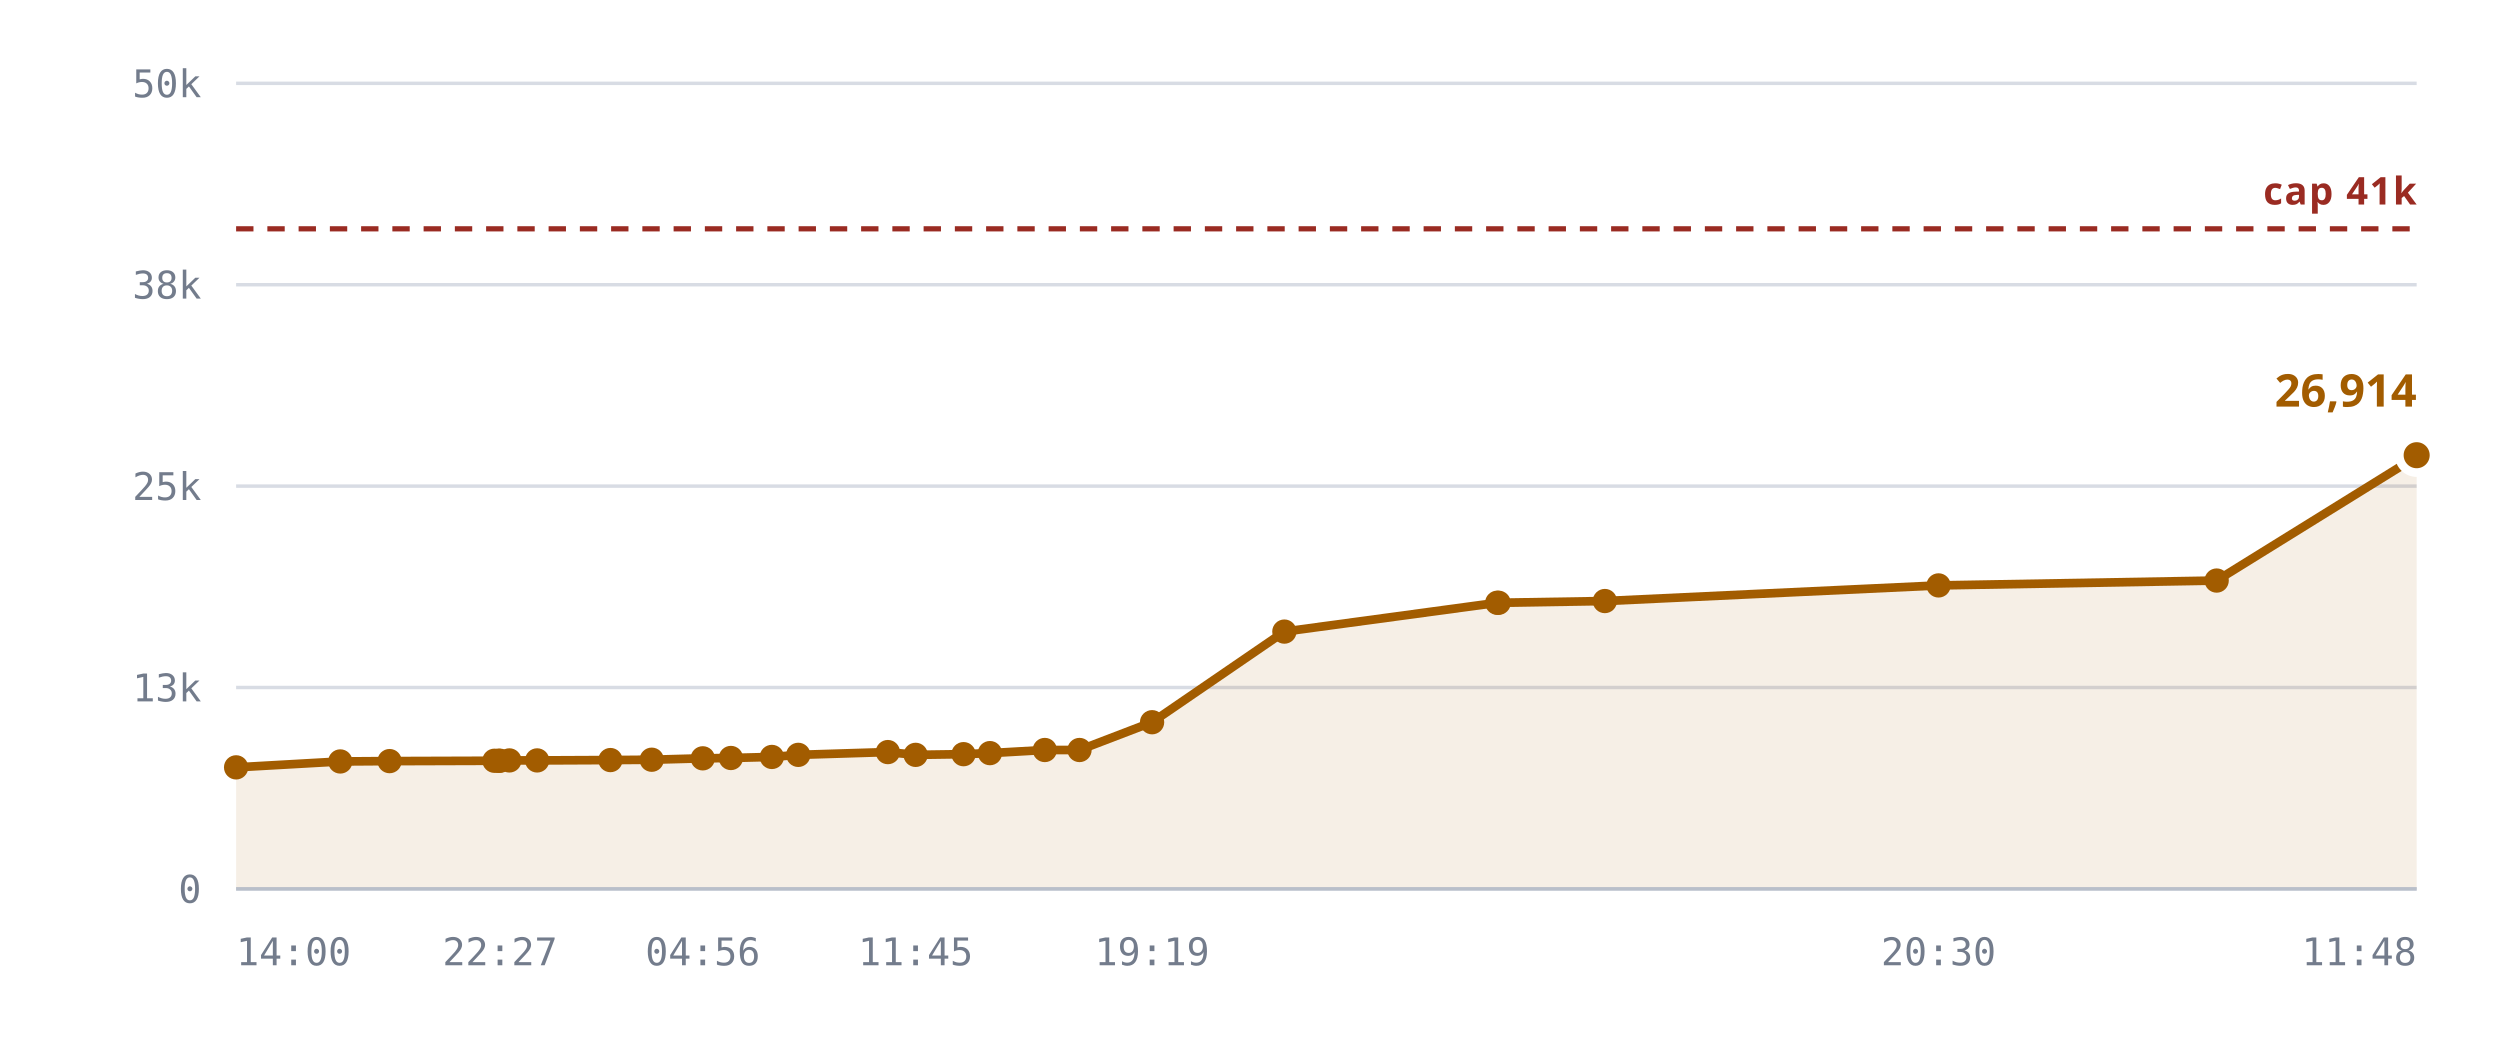
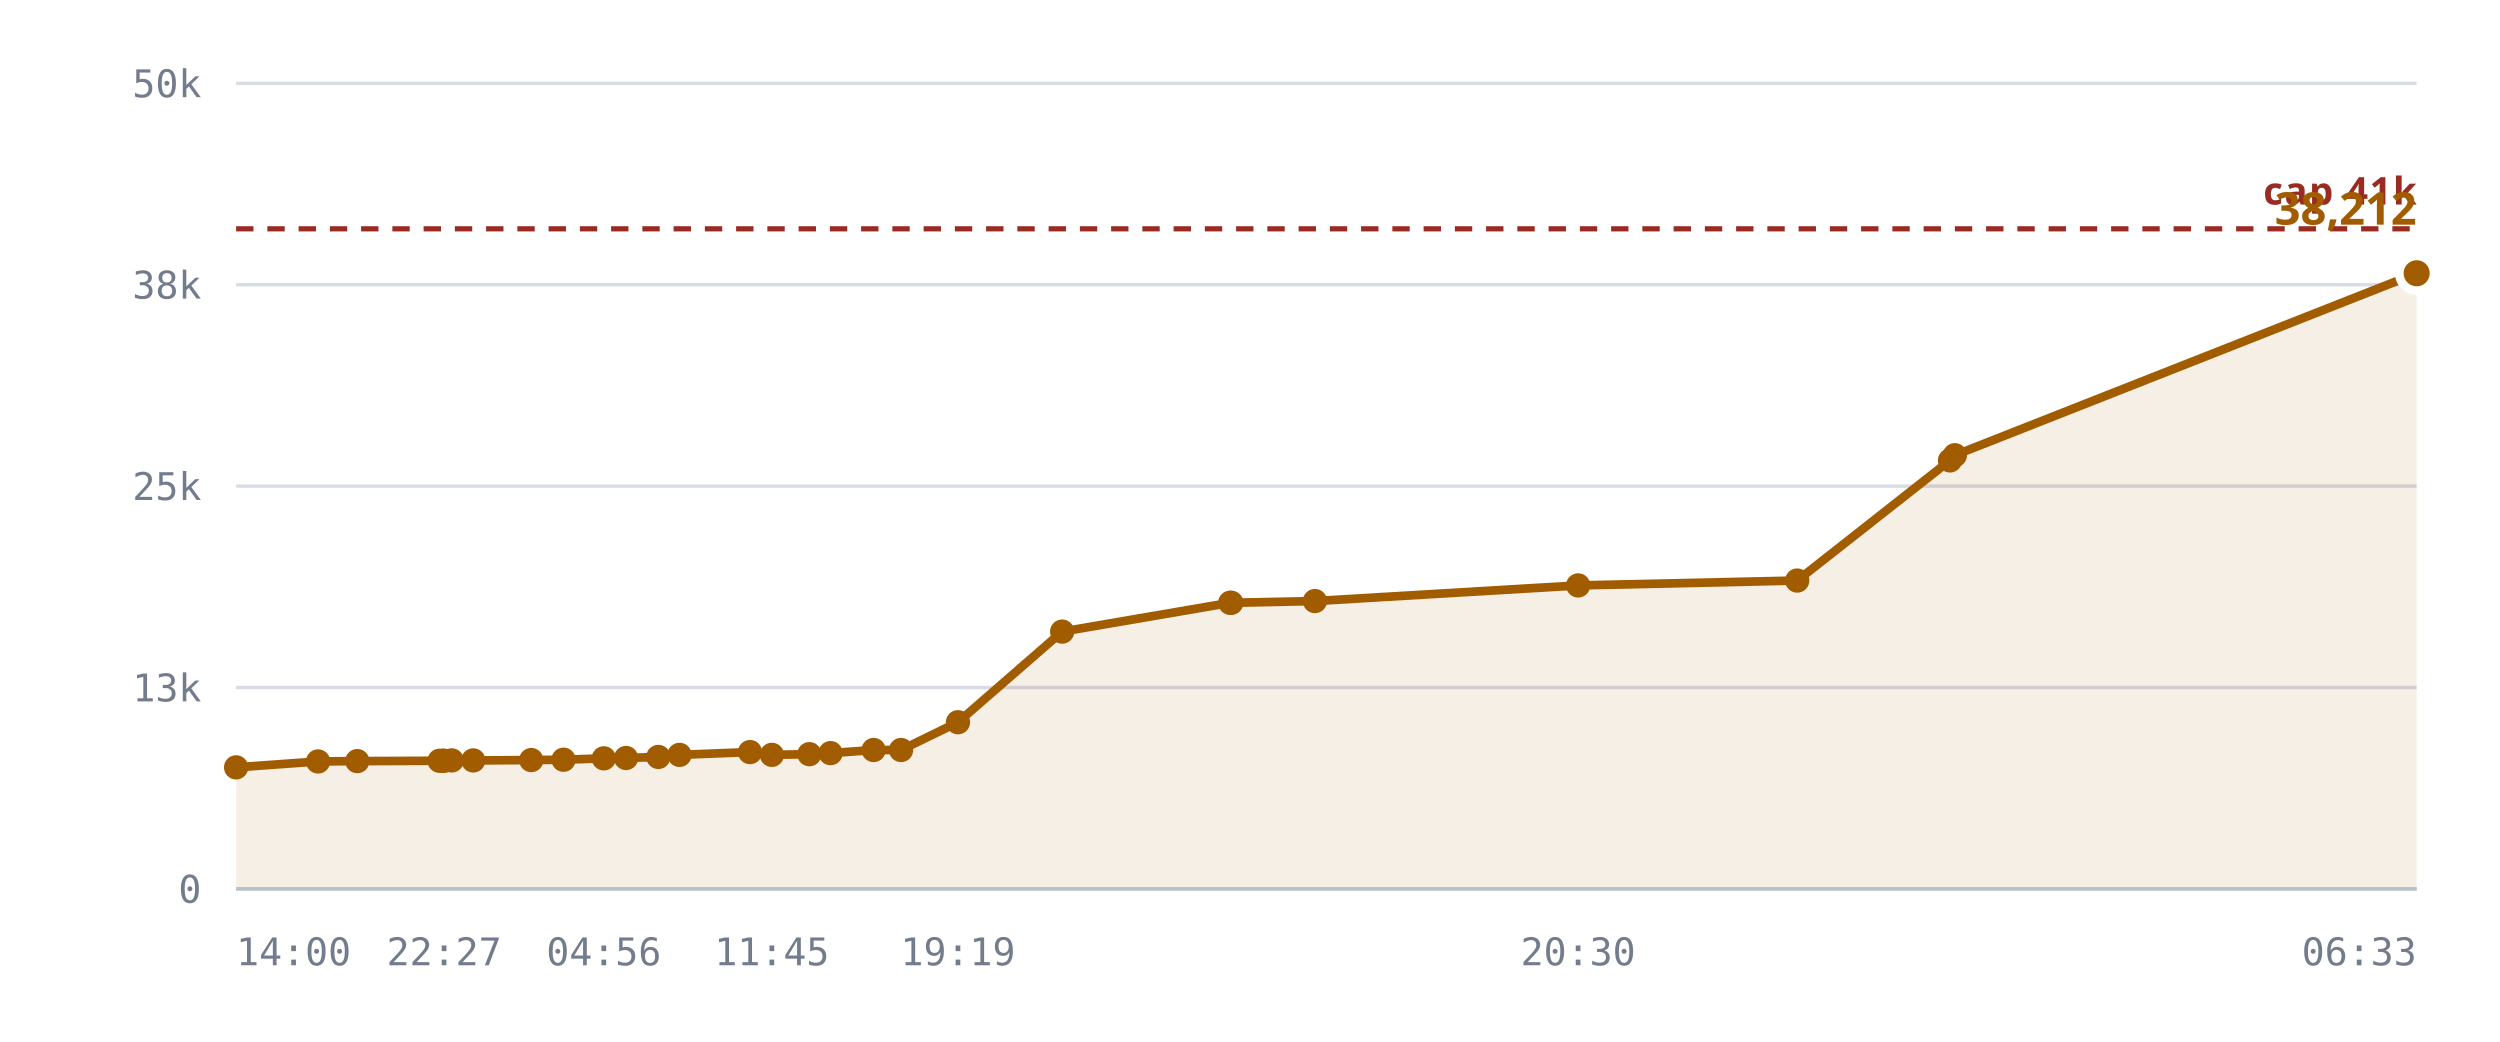
<svg xmlns="http://www.w3.org/2000/svg" viewBox="0 0 720 300" role="img" aria-label="Rooms against the 10,240 cap">
  <style>
    .grid      { stroke: var(--chart-grid, #d8dce4); stroke-width: 1; }
    .cap       { stroke: var(--chart-cap, #9a2b22); stroke-width: 1.5; stroke-dasharray: 5 4; }
    .cap-label { fill: var(--chart-cap, #9a2b22); font: 600 11px Archivo, system-ui, sans-serif; letter-spacing: .04em; }
    .tick      { fill: var(--chart-muted, #737c8c); font: 500 11px "IBM Plex Mono", ui-monospace, monospace; }
    .tick-y    { text-anchor: end; }
    .tick-x    { text-anchor: middle; }
    .series    { fill: none; stroke: var(--chart-line, #a25c00); stroke-width: 2.5; stroke-linejoin: round; stroke-linecap: round; }
    .fill      { fill: var(--chart-fill, rgba(162,92,0,.10)); stroke: none; }
    .dot       { fill: var(--chart-line, #a25c00); }
    .dot-last  { stroke: var(--chart-bg, #fff); stroke-width: 2.5; }
    .end-label { fill: var(--chart-line, #a25c00); font: 700 13px Archivo, system-ui, sans-serif; }
    .axis      { stroke: var(--chart-axis, #b9bfca); stroke-width: 1; }
  </style>
  <line x1="68" y1="256.0" x2="696" y2="256.0" class="grid" />
  <text x="58" y="260.0" class="tick tick-y">0</text>
  <line x1="68" y1="198.0" x2="696" y2="198.0" class="grid" />
  <text x="58" y="202.0" class="tick tick-y">13k</text>
  <line x1="68" y1="140.0" x2="696" y2="140.0" class="grid" />
  <text x="58" y="144.0" class="tick tick-y">25k</text>
  <line x1="68" y1="82.0" x2="696" y2="82.0" class="grid" />
  <text x="58" y="86.0" class="tick tick-y">38k</text>
  <line x1="68" y1="24.0" x2="696" y2="24.0" class="grid" />
  <text x="58" y="28.0" class="tick tick-y">50k</text>
-   <path d="M68.0,221.0 L98.0,219.3 L112.2,219.2 L142.4,219.1 L143.6,219.1 L144.0,219.1 L146.7,219.0 L154.7,219.0 L175.8,218.9 L187.7,218.8 L202.4,218.4 L210.5,218.3 L222.3,218.0 L229.9,217.4 L255.7,216.6 L263.7,217.4 L277.5,217.2 L285.1,216.9 L300.9,216.0 L310.9,216.0 L331.8,208.0 L369.9,181.9 L431.2,173.6 L431.6,173.6 L462.2,173.1 L558.3,168.6 L638.4,167.2 L694.2,132.6 L696.0,131.1 L696.0,256.0 L68.0,256.0 Z" class="fill" />
+   <path d="M68.0,221.0 L91.6,219.3 L102.9,219.2 L126.6,219.1 L127.6,219.1 L127.9,219.1 L130.1,219.0 L136.3,219.0 L153.0,218.9 L162.3,218.8 L173.9,218.4 L180.3,218.3 L189.6,218.0 L195.7,217.4 L216.0,216.6 L222.3,217.4 L233.1,217.2 L239.2,216.9 L251.6,216.0 L259.5,216.0 L275.9,208.0 L305.9,181.9 L354.3,173.6 L354.6,173.6 L378.7,173.1 L454.5,168.6 L517.6,167.2 L561.6,132.6 L563.0,131.1 L696.0,78.7 L696.0,256.0 L68.0,256.0 Z" class="fill" />
  <line x1="68" y1="65.9" x2="696" y2="65.9" class="cap" />
  <text x="696" y="58.9" class="cap-label" text-anchor="end">cap 41k</text>
-   <path d="M68.0,221.0 L98.0,219.3 L112.2,219.2 L142.4,219.1 L143.6,219.1 L144.0,219.1 L146.7,219.0 L154.7,219.0 L175.8,218.9 L187.7,218.8 L202.4,218.4 L210.5,218.3 L222.3,218.0 L229.9,217.4 L255.7,216.6 L263.7,217.4 L277.5,217.2 L285.1,216.9 L300.9,216.0 L310.9,216.0 L331.8,208.0 L369.9,181.9 L431.2,173.6 L431.6,173.6 L462.2,173.1 L558.3,168.6 L638.4,167.2 L694.2,132.6 L696.0,131.1" class="series" />
+   <path d="M68.0,221.0 L91.6,219.3 L102.9,219.2 L126.6,219.1 L127.6,219.1 L127.9,219.1 L130.1,219.0 L136.3,219.0 L153.0,218.9 L162.3,218.8 L173.9,218.4 L180.3,218.3 L189.6,218.0 L195.7,217.4 L216.0,216.6 L222.3,217.4 L233.1,217.2 L239.2,216.9 L251.6,216.0 L259.5,216.0 L275.9,208.0 L305.9,181.9 L354.3,173.6 L354.6,173.6 L378.7,173.1 L454.5,168.6 L517.6,167.2 L561.6,132.6 L563.0,131.1 L696.0,78.7" class="series" />
  <circle cx="68.0" cy="221.0" r="3.5" class="dot" />
-   <circle cx="98.0" cy="219.3" r="3.5" class="dot" />
-   <circle cx="112.2" cy="219.2" r="3.5" class="dot" />
-   <circle cx="142.4" cy="219.1" r="3.5" class="dot" />
-   <circle cx="143.6" cy="219.1" r="3.5" class="dot" />
-   <circle cx="144.0" cy="219.1" r="3.5" class="dot" />
-   <circle cx="146.7" cy="219.0" r="3.5" class="dot" />
-   <circle cx="154.7" cy="219.0" r="3.5" class="dot" />
-   <circle cx="175.8" cy="218.9" r="3.5" class="dot" />
-   <circle cx="187.7" cy="218.8" r="3.5" class="dot" />
-   <circle cx="202.4" cy="218.4" r="3.5" class="dot" />
-   <circle cx="210.5" cy="218.3" r="3.5" class="dot" />
-   <circle cx="222.3" cy="218.0" r="3.5" class="dot" />
-   <circle cx="229.9" cy="217.4" r="3.5" class="dot" />
-   <circle cx="255.7" cy="216.6" r="3.5" class="dot" />
-   <circle cx="263.7" cy="217.4" r="3.5" class="dot" />
-   <circle cx="277.5" cy="217.2" r="3.5" class="dot" />
-   <circle cx="285.1" cy="216.9" r="3.5" class="dot" />
-   <circle cx="300.9" cy="216.0" r="3.5" class="dot" />
-   <circle cx="310.9" cy="216.0" r="3.5" class="dot" />
-   <circle cx="331.8" cy="208.0" r="3.5" class="dot" />
-   <circle cx="369.9" cy="181.9" r="3.5" class="dot" />
-   <circle cx="431.2" cy="173.6" r="3.5" class="dot" />
-   <circle cx="431.6" cy="173.6" r="3.5" class="dot" />
-   <circle cx="462.2" cy="173.1" r="3.5" class="dot" />
-   <circle cx="558.3" cy="168.6" r="3.5" class="dot" />
-   <circle cx="638.4" cy="167.2" r="3.5" class="dot" />
-   <circle cx="694.2" cy="132.6" r="3.5" class="dot" />
-   <circle cx="696.0" cy="131.1" r="5" class="dot dot-last" />
-   <text x="696.0" y="117.1" class="end-label" text-anchor="end">26,914</text>
+   <circle cx="91.6" cy="219.3" r="3.5" class="dot" />
+   <circle cx="102.9" cy="219.2" r="3.5" class="dot" />
+   <circle cx="126.6" cy="219.1" r="3.5" class="dot" />
+   <circle cx="127.6" cy="219.1" r="3.5" class="dot" />
+   <circle cx="127.9" cy="219.1" r="3.5" class="dot" />
+   <circle cx="130.1" cy="219.0" r="3.5" class="dot" />
+   <circle cx="136.3" cy="219.0" r="3.5" class="dot" />
+   <circle cx="153.0" cy="218.9" r="3.5" class="dot" />
+   <circle cx="162.3" cy="218.8" r="3.5" class="dot" />
+   <circle cx="173.9" cy="218.4" r="3.5" class="dot" />
+   <circle cx="180.3" cy="218.3" r="3.5" class="dot" />
+   <circle cx="189.6" cy="218.0" r="3.5" class="dot" />
+   <circle cx="195.7" cy="217.4" r="3.5" class="dot" />
+   <circle cx="216.0" cy="216.6" r="3.5" class="dot" />
+   <circle cx="222.3" cy="217.4" r="3.5" class="dot" />
+   <circle cx="233.1" cy="217.2" r="3.5" class="dot" />
+   <circle cx="239.2" cy="216.9" r="3.5" class="dot" />
+   <circle cx="251.6" cy="216.0" r="3.5" class="dot" />
+   <circle cx="259.5" cy="216.0" r="3.5" class="dot" />
+   <circle cx="275.9" cy="208.0" r="3.5" class="dot" />
+   <circle cx="305.9" cy="181.9" r="3.5" class="dot" />
+   <circle cx="354.3" cy="173.6" r="3.5" class="dot" />
+   <circle cx="354.6" cy="173.6" r="3.5" class="dot" />
+   <circle cx="378.7" cy="173.1" r="3.5" class="dot" />
+   <circle cx="454.5" cy="168.6" r="3.5" class="dot" />
+   <circle cx="517.6" cy="167.2" r="3.5" class="dot" />
+   <circle cx="561.6" cy="132.6" r="3.5" class="dot" />
+   <circle cx="563.0" cy="131.1" r="3.5" class="dot" />
+   <circle cx="696.0" cy="78.7" r="5" class="dot dot-last" />
+   <text x="696.0" y="64.7" class="end-label" text-anchor="end">38,212</text>
  <line x1="68" y1="256" x2="696" y2="256" class="axis" />
  <text x="68.0" y="278" class="tick" text-anchor="start">14:00</text>
-   <text x="144.0" y="278" class="tick" text-anchor="middle">22:27</text>
-   <text x="202.4" y="278" class="tick" text-anchor="middle">04:56</text>
-   <text x="263.7" y="278" class="tick" text-anchor="middle">11:45</text>
-   <text x="331.8" y="278" class="tick" text-anchor="middle">19:19</text>
-   <text x="558.3" y="278" class="tick" text-anchor="middle">20:30</text>
-   <text x="696.0" y="278" class="tick" text-anchor="end">11:48</text>
+   <text x="127.9" y="278" class="tick" text-anchor="middle">22:27</text>
+   <text x="173.9" y="278" class="tick" text-anchor="middle">04:56</text>
+   <text x="222.3" y="278" class="tick" text-anchor="middle">11:45</text>
+   <text x="275.9" y="278" class="tick" text-anchor="middle">19:19</text>
+   <text x="454.5" y="278" class="tick" text-anchor="middle">20:30</text>
+   <text x="696.0" y="278" class="tick" text-anchor="end">06:33</text>
</svg>
